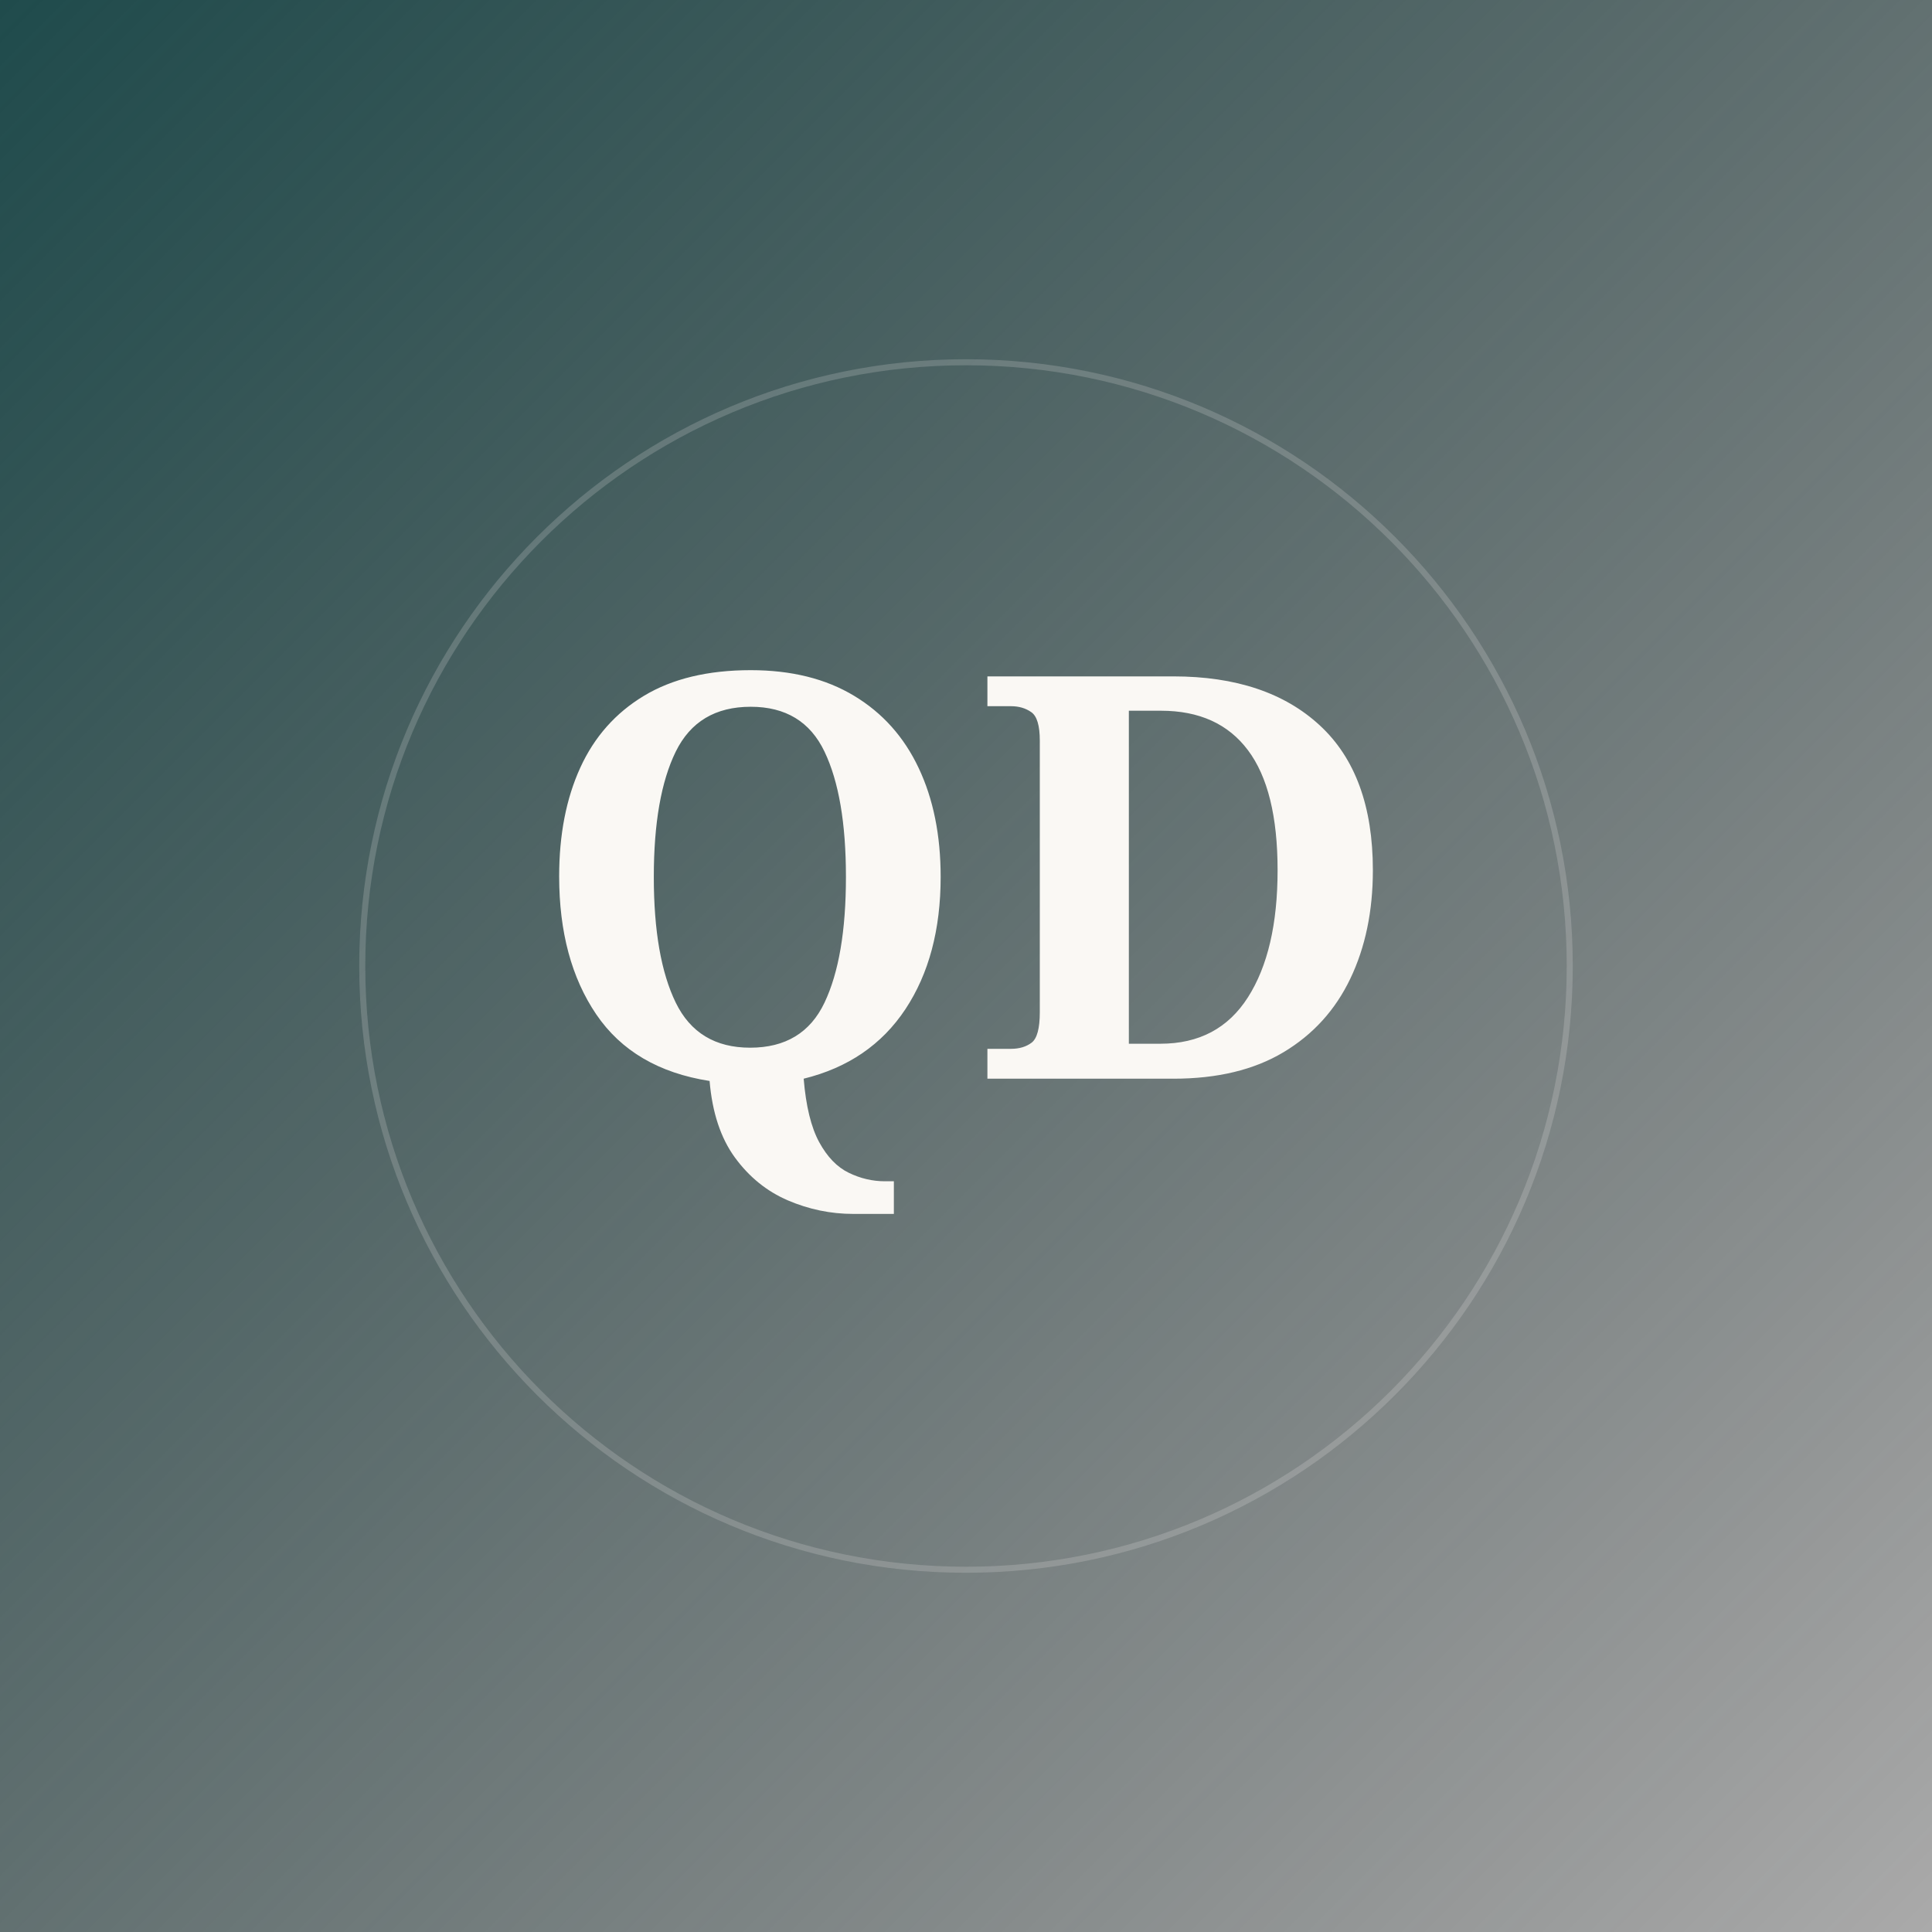
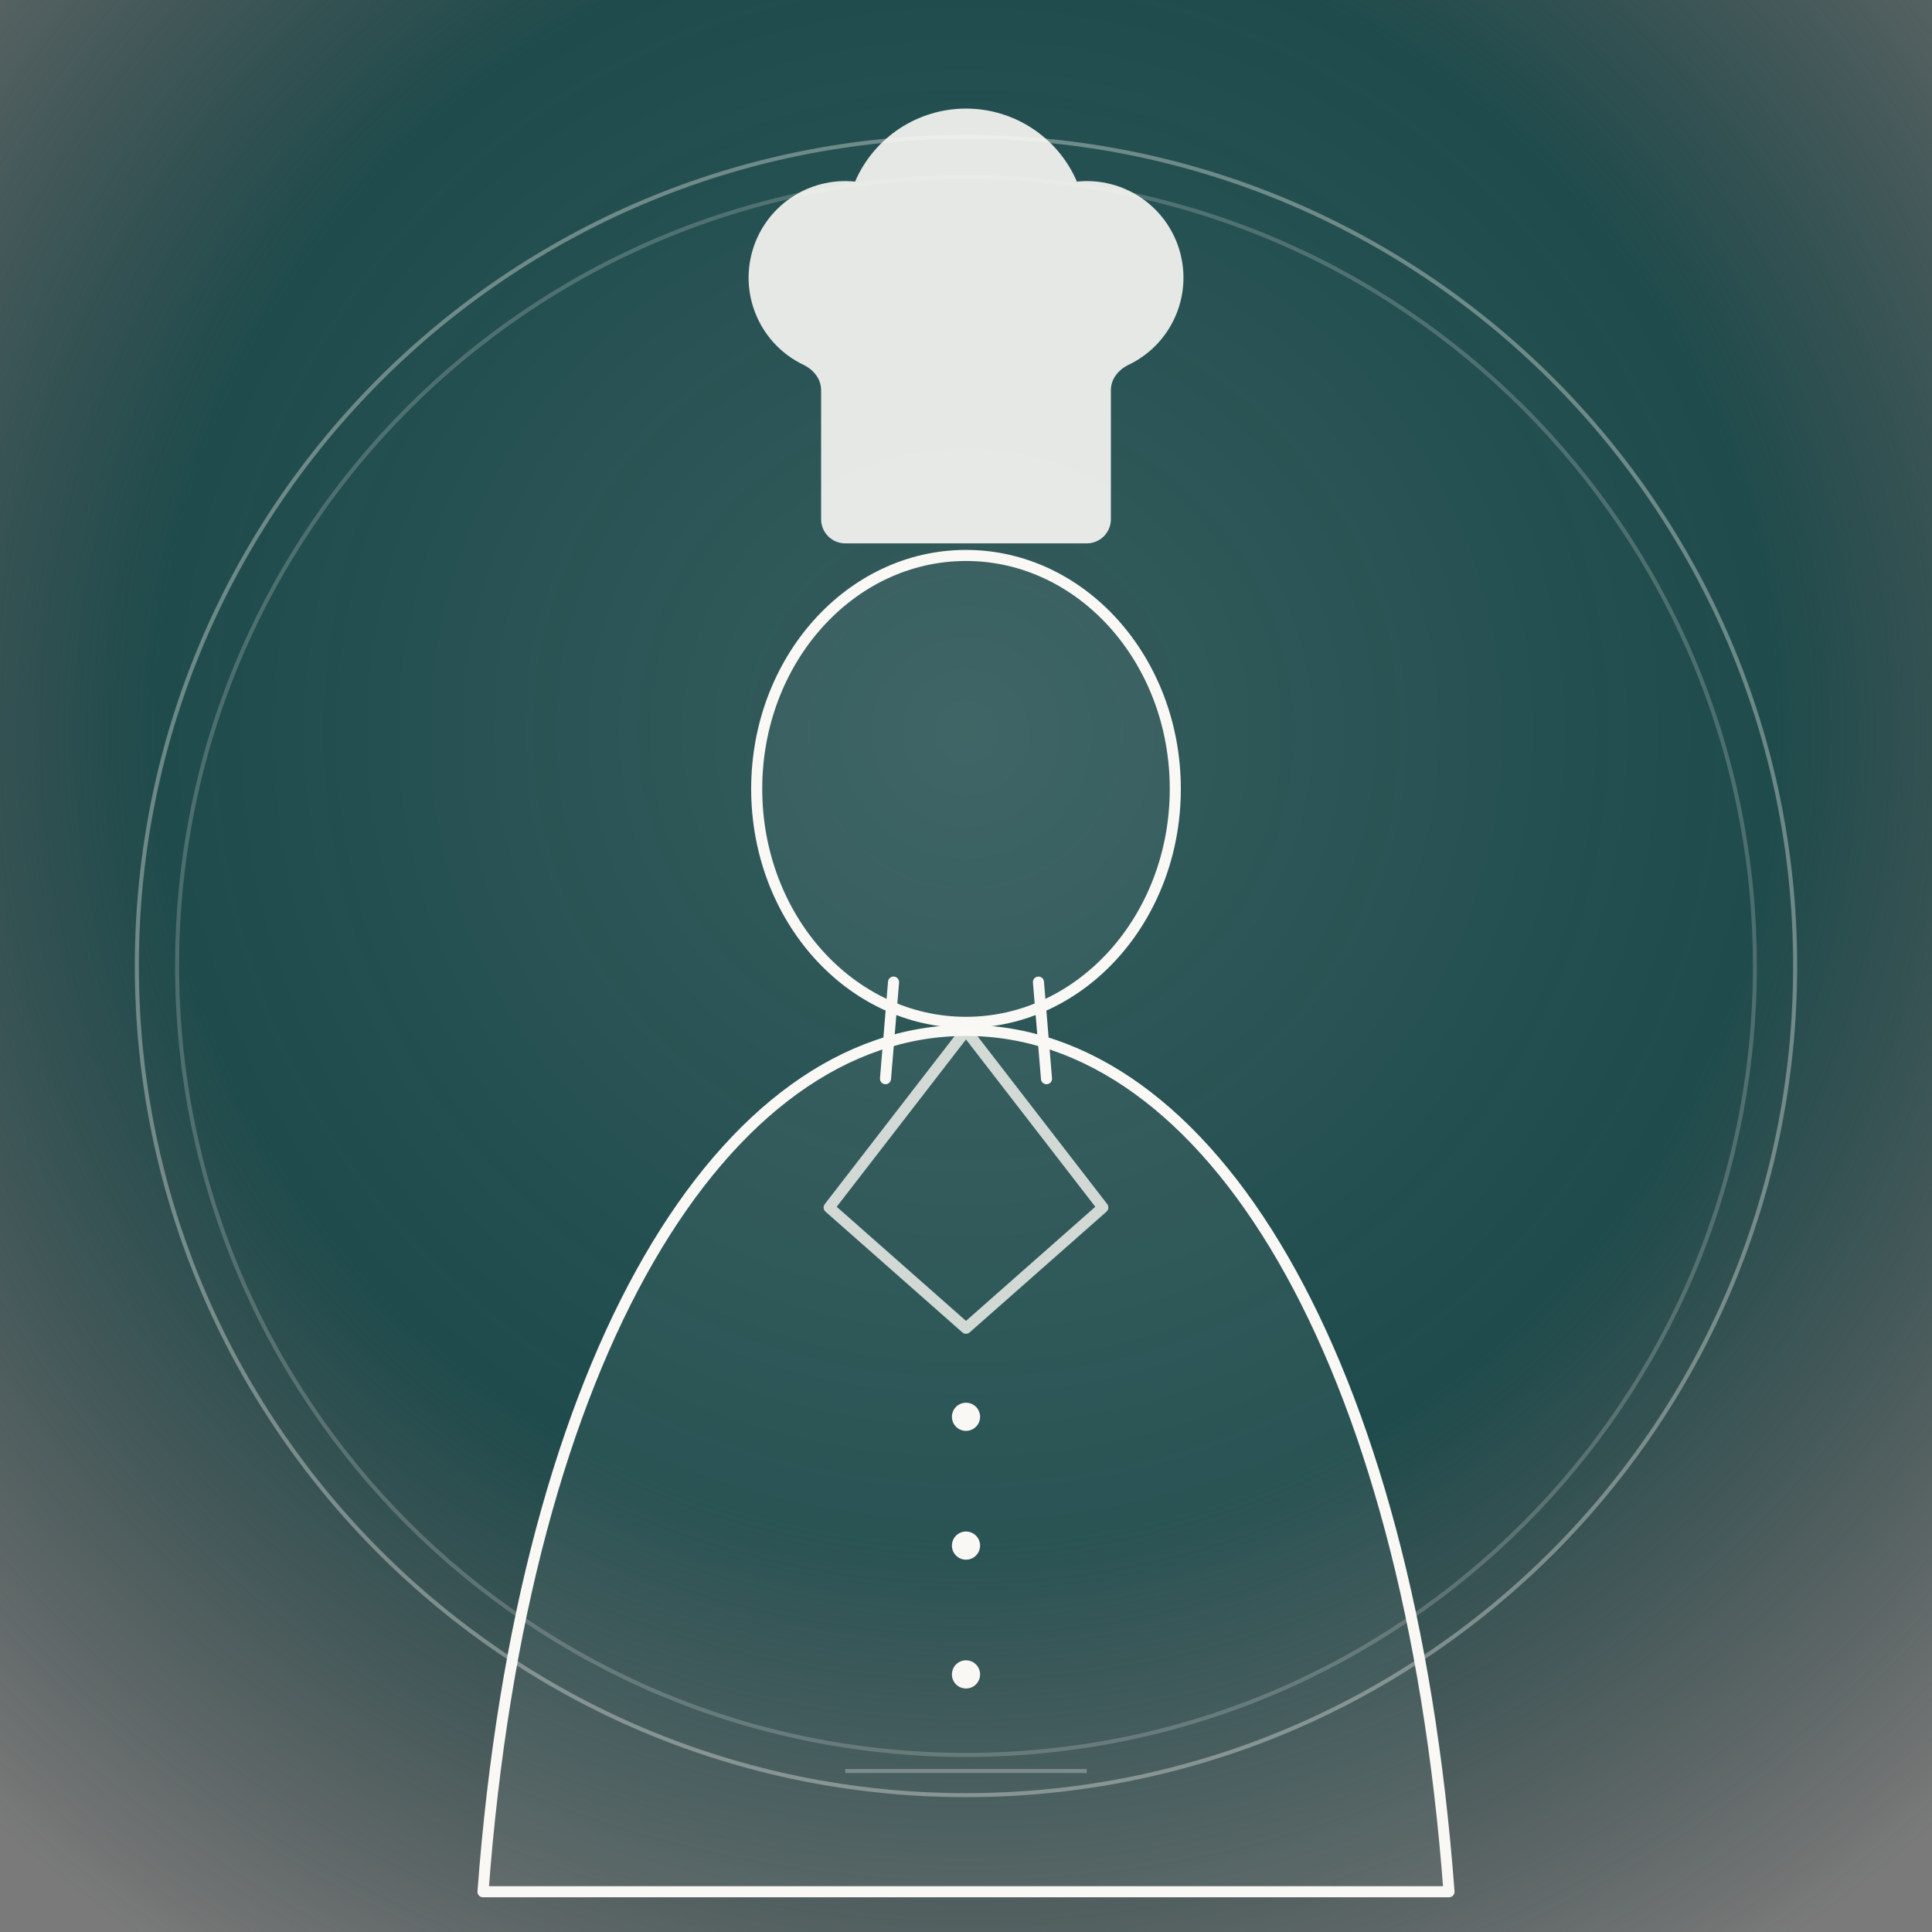
- <svg xmlns="http://www.w3.org/2000/svg" width="480" height="480" viewBox="0 0 480 480" role="img" aria-label="Quique Dacosta">
+ <svg xmlns="http://www.w3.org/2000/svg" width="480" height="480" viewBox="0 0 480 480" role="img" aria-label="quique-dacosta">
  <defs>
-     <linearGradient id="g" x1="0%" y1="0%" x2="100%" y2="100%">
-       <stop offset="0%" stop-color="#1F4B4C" />
-       <stop offset="100%" stop-color="#0D0D0D" stop-opacity="0.35" />
-     </linearGradient>
+     <radialGradient id="bg" cx="50%" cy="38%" r="75%">
+       <stop offset="0%" stop-color="#1F4B4C" stop-opacity="0.9" />
+       <stop offset="55%" stop-color="#1F4B4C" />
+       <stop offset="100%" stop-color="#0D0D0D" stop-opacity="0.55" />
+     </radialGradient>
  </defs>
-   <rect width="480" height="480" fill="url(#g)" />
-   <circle cx="240" cy="240" r="150" fill="none" stroke="#FAF8F4" stroke-opacity="0.18" stroke-width="1.5" />
-   <text x="240" y="268" font-family="Georgia, 'Playfair Display', 'Noto Serif JP', serif" font-size="140" font-weight="700" fill="#FAF8F4" text-anchor="middle">QD</text>
+   <rect width="480" height="480" fill="url(#bg)" />
+   <circle cx="240" cy="240" r="206" fill="none" stroke="#FAF8F4" stroke-opacity="0.35" stroke-width="1" />
+   <circle cx="240" cy="240" r="196" fill="none" stroke="#FAF8F4" stroke-opacity="0.2" stroke-width="1" />
+   <g transform="translate(168,9) scale(6)" fill="#FAF8F4" fill-opacity="0.9" stroke="none">
+     <path d="M17 21a1 1 0 0 0 1-1v-5.35c0-.457.316-.844.727-1.041a4 4 0 0 0-2.134-7.589 5 5 0 0 0-9.186 0 4 4 0 0 0-2.134 7.588c.411.198.727.585.727 1.041V20a1 1 0 0 0 1 1Z" />
+     <path d="M6 17h12" />
+   </g>
+   <g fill="none" stroke="#FAF8F4" stroke-width="2.75" stroke-linecap="round" stroke-linejoin="round">
+     <ellipse cx="240" cy="196" rx="52" ry="58" fill="#FAF8F4" fill-opacity="0.05" />
+     <path d="M 222 244 L 220 268 M 258 244 L 260 268" />
+     <path d="M 240 256              C 180 256 130 336 120 470              L 360 470              C 350 336 300 256 240 256 Z" fill="#FAF8F4" fill-opacity="0.05" />
+     <path d="M 240 256 L 206 300 L 240 330 L 274 300 Z" stroke-opacity="0.8" />
+     <circle cx="240" cy="352" r="3.5" fill="#FAF8F4" stroke="none" />
+     <circle cx="240" cy="384" r="3.5" fill="#FAF8F4" stroke="none" />
+     <circle cx="240" cy="416" r="3.5" fill="#FAF8F4" stroke="none" />
+   </g>
+   <path d="M 210 440 L 270 440" stroke="#FAF8F4" stroke-opacity="0.3" stroke-width="1" />
</svg>
